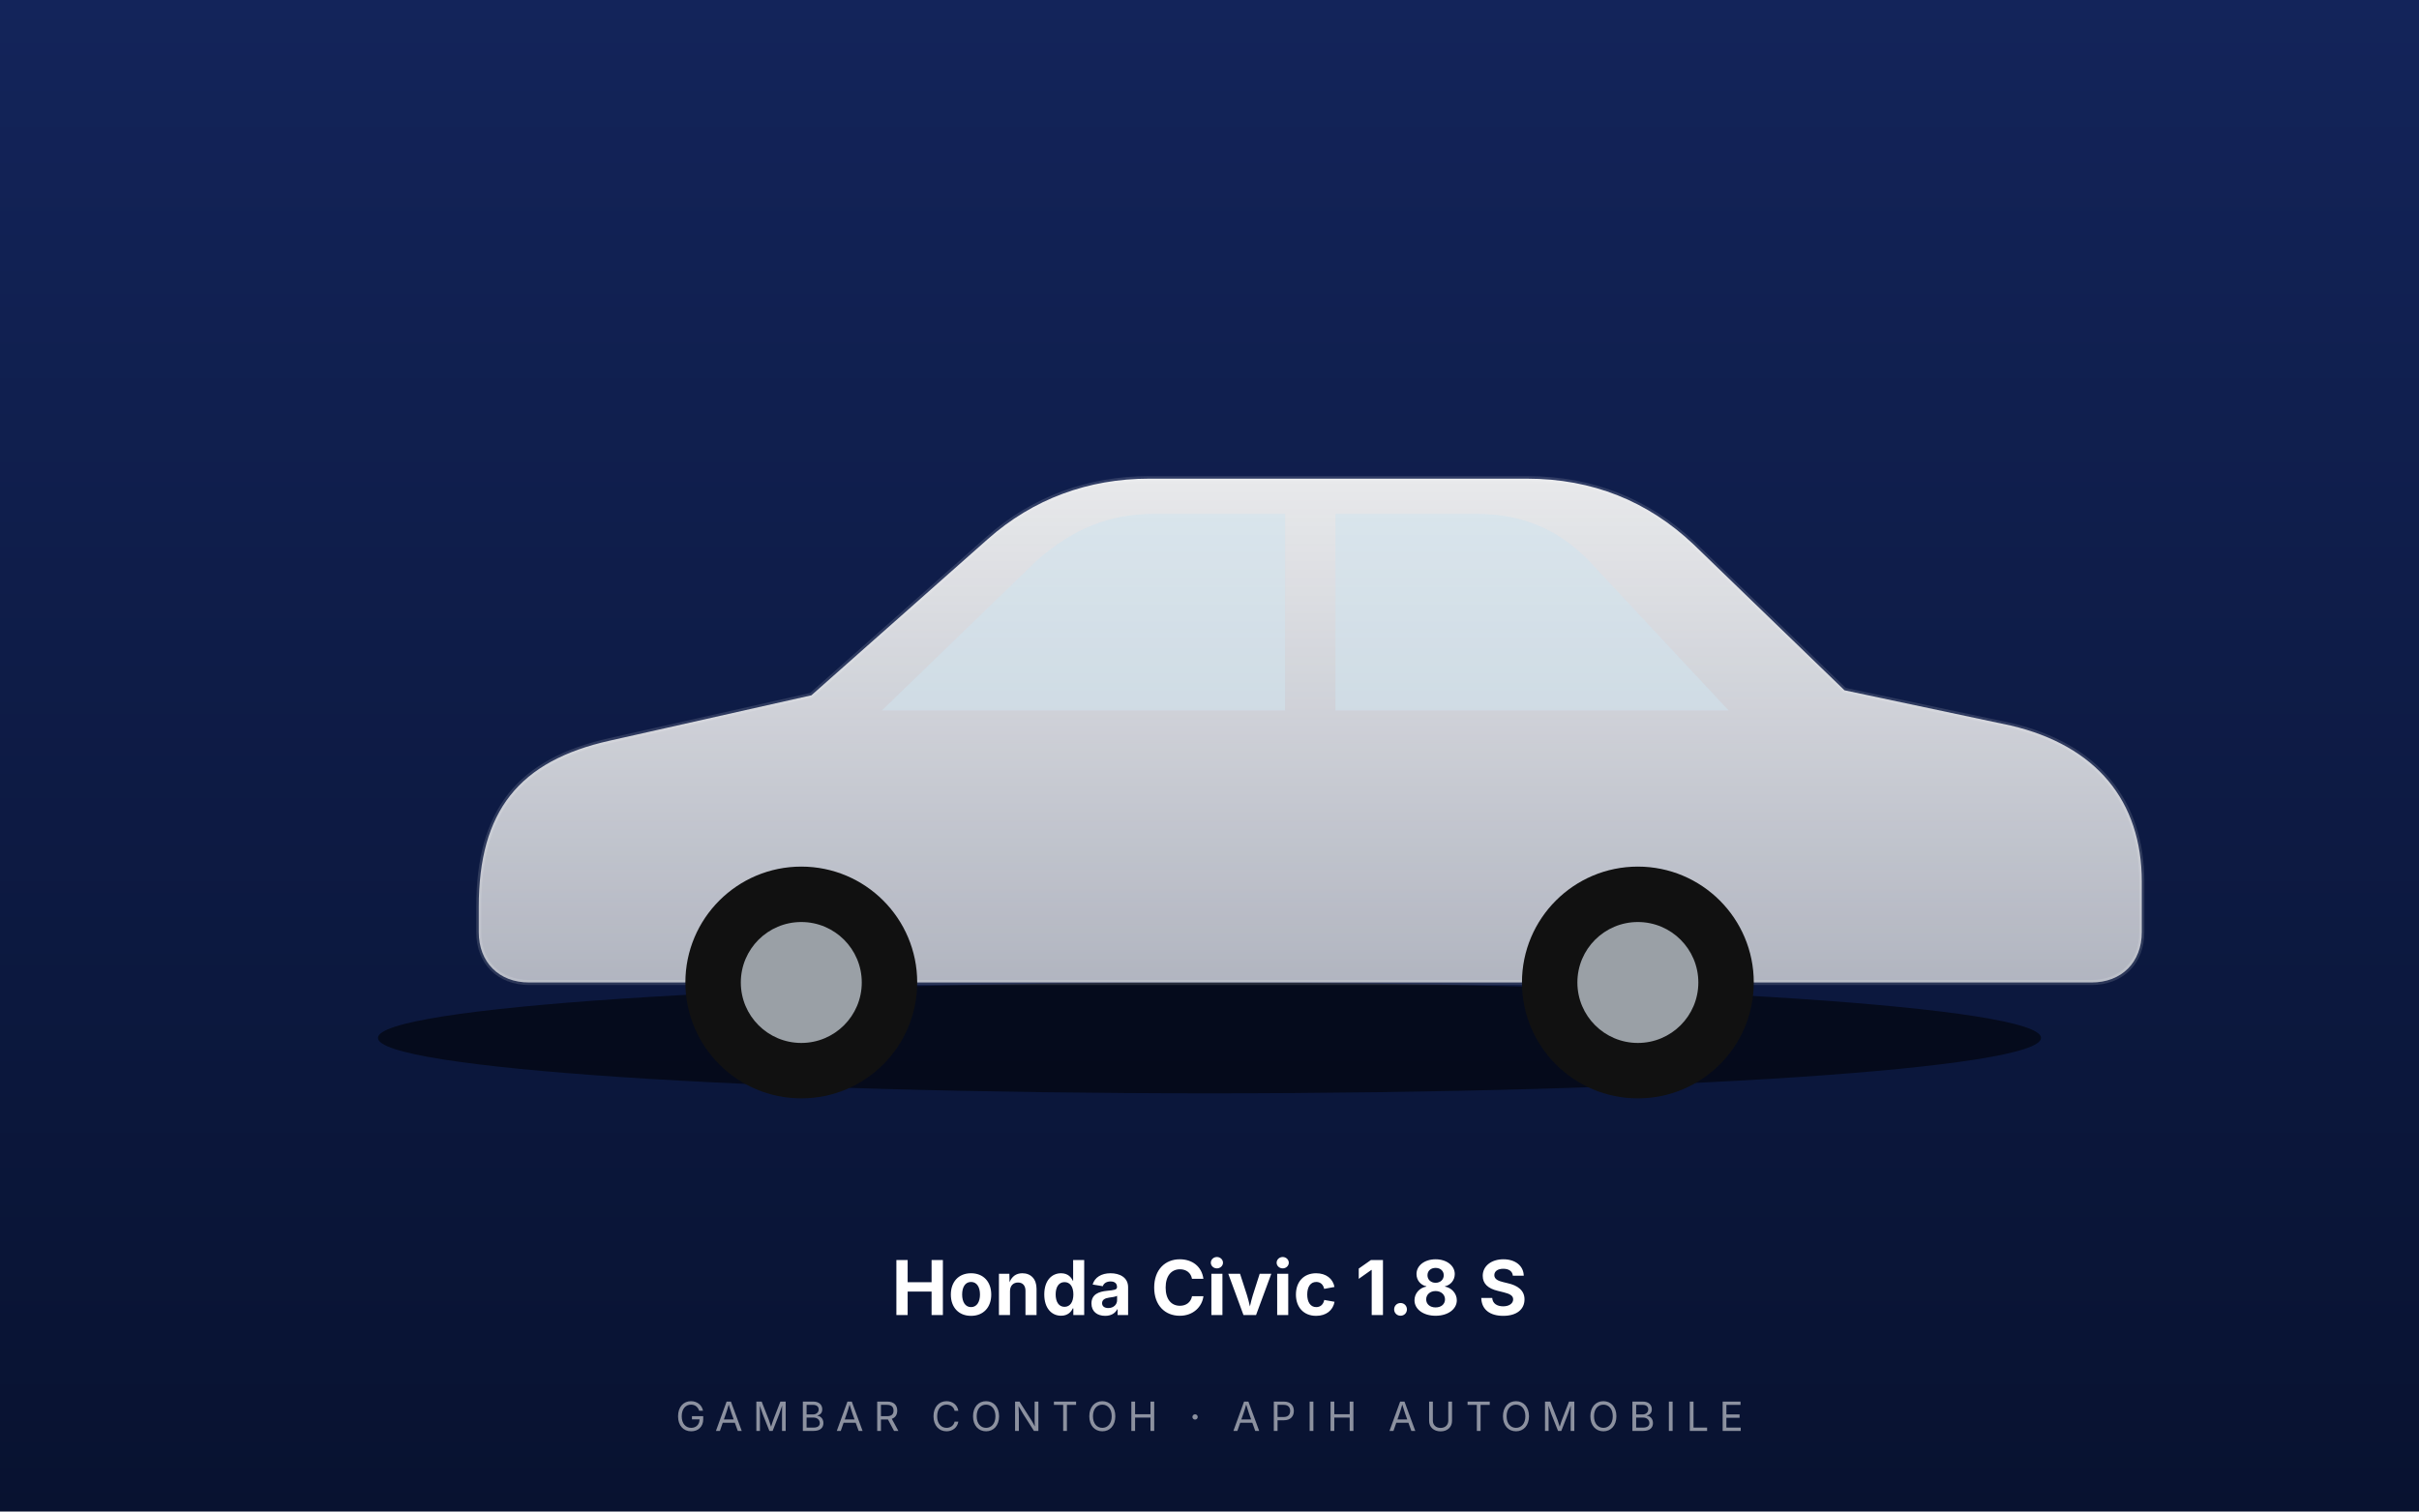
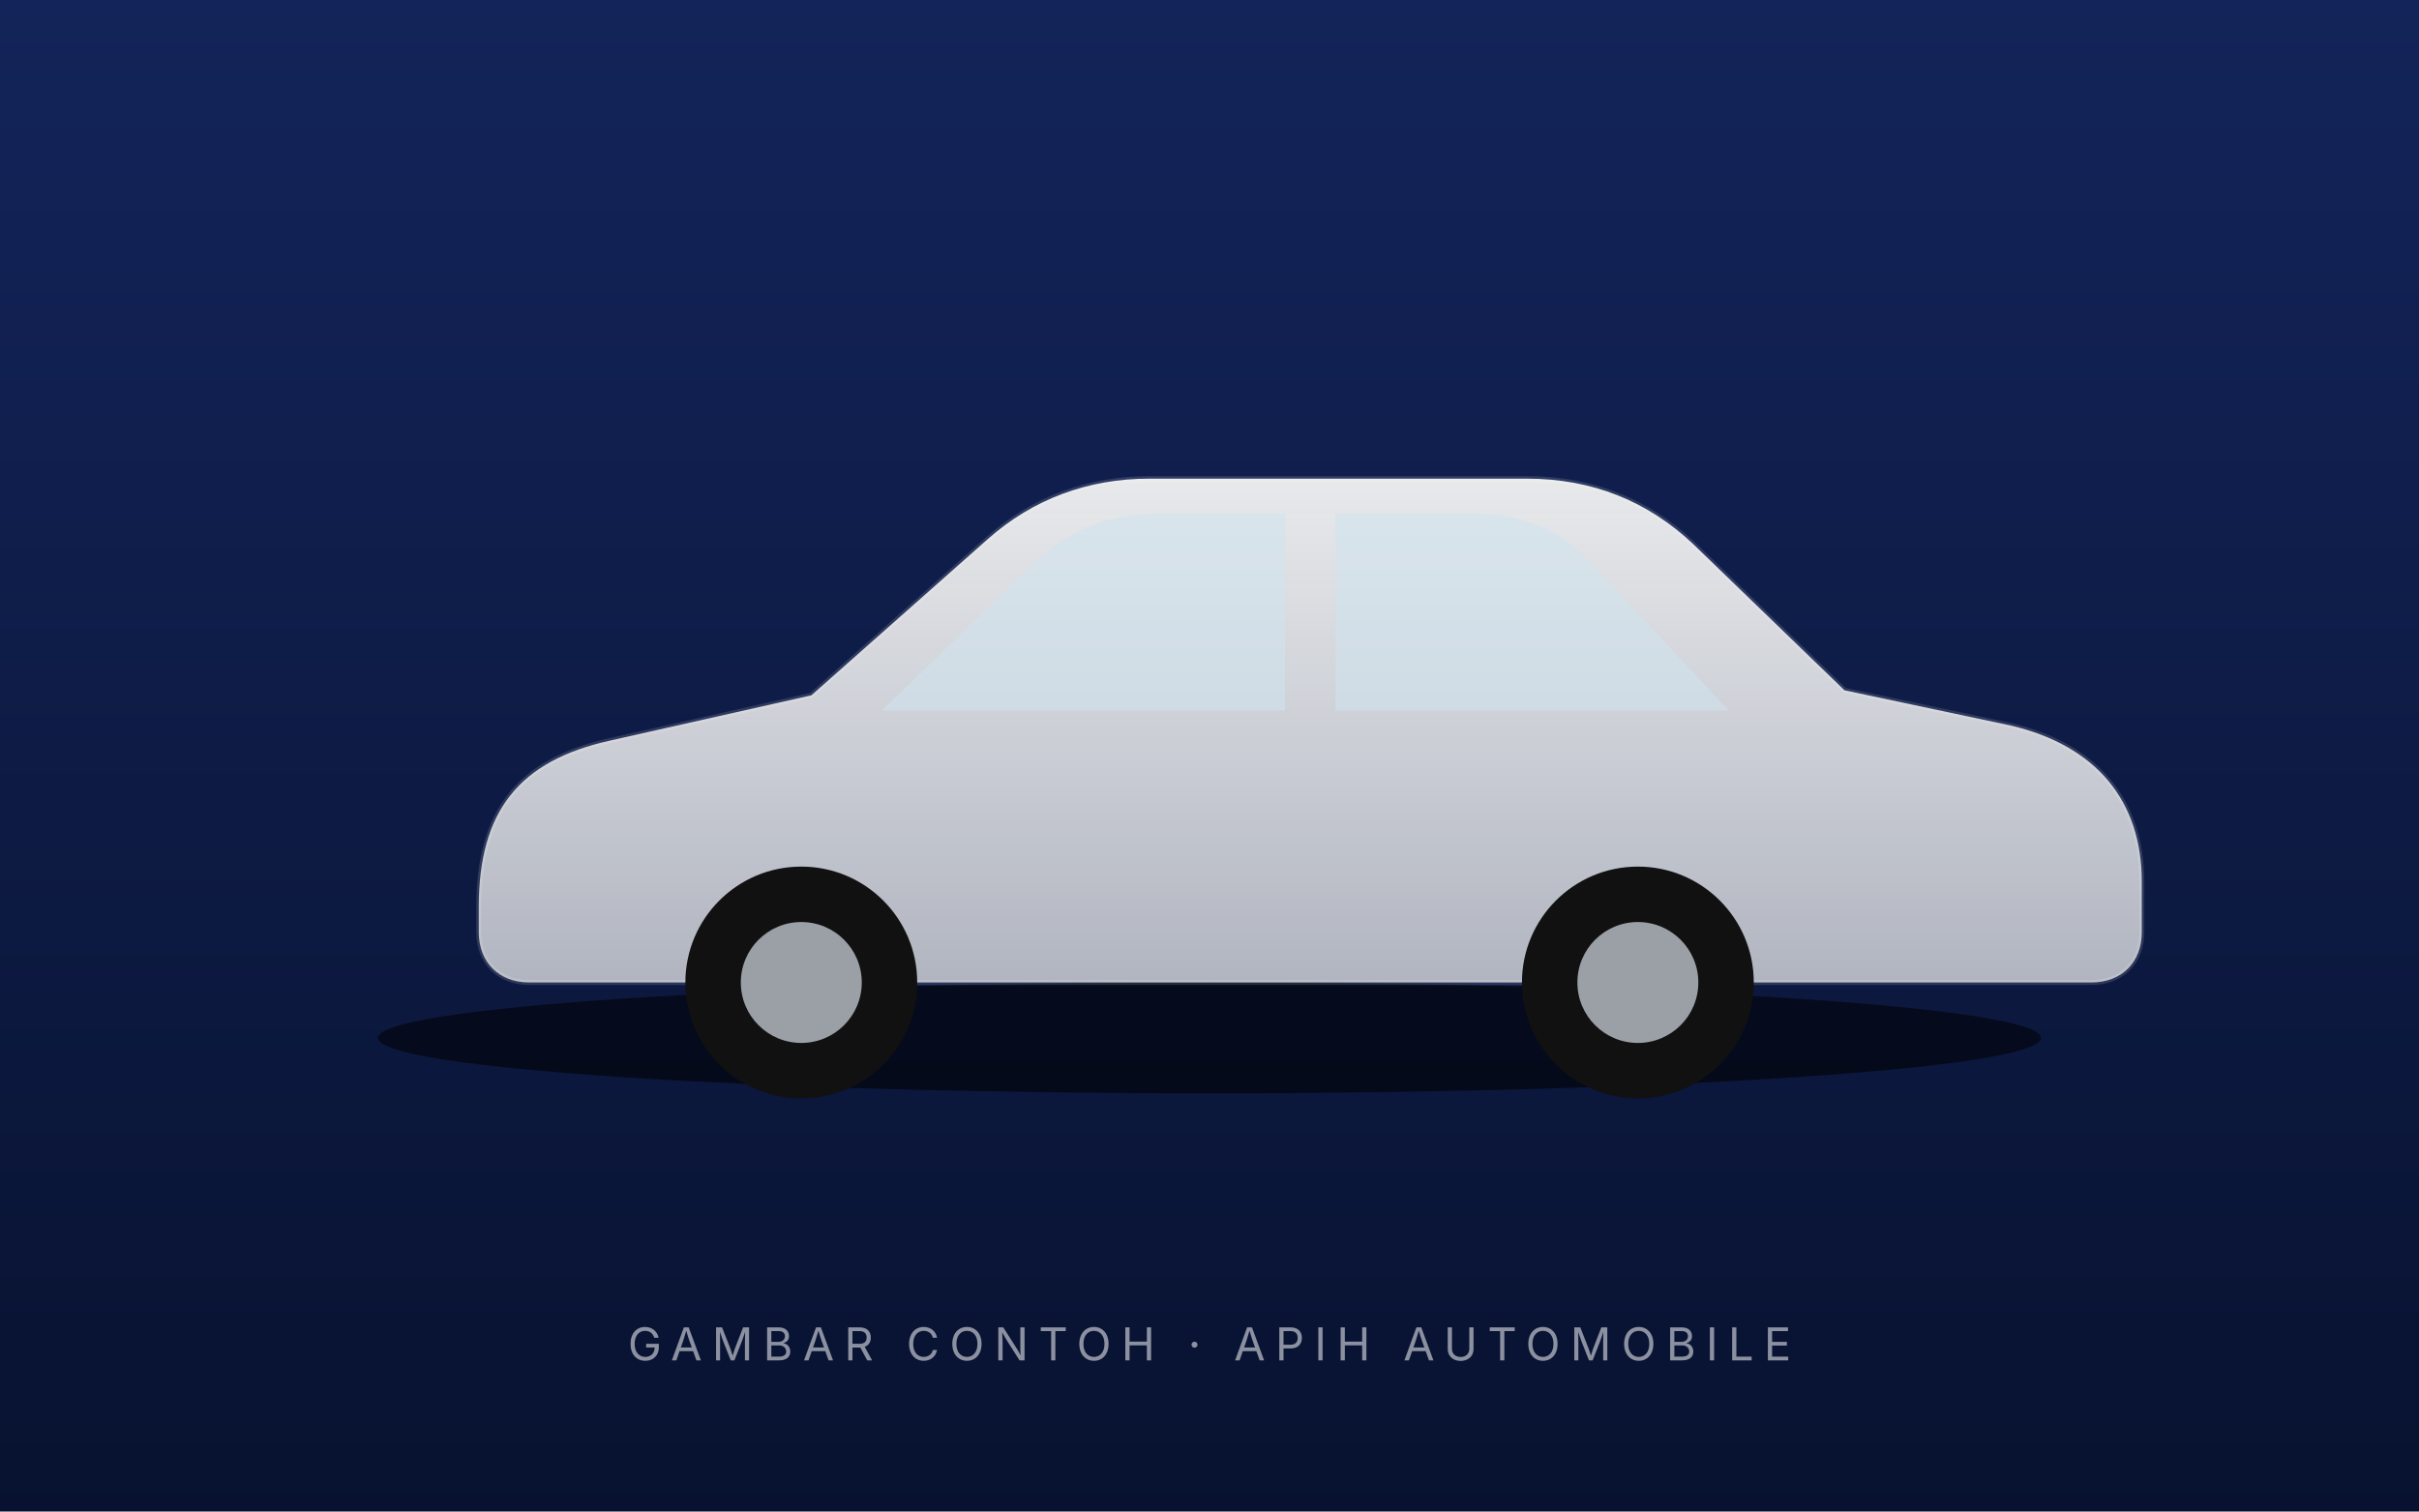
<svg xmlns="http://www.w3.org/2000/svg" viewBox="0 0 960 600">
  <defs>
    <linearGradient id="g" x1="0" y1="0" x2="0" y2="1">
      <stop offset="0" stop-color="#13245a" />
      <stop offset="1" stop-color="#081230" />
    </linearGradient>
    <linearGradient id="c" x1="0" y1="0" x2="0" y2="1">
      <stop offset="0" stop-color="#e8e9eb" stop-opacity="1" />
      <stop offset="1" stop-color="#e8e9eb" stop-opacity=".75" />
    </linearGradient>
  </defs>
  <rect width="960" height="600" fill="url(#g)" />
  <ellipse cx="480" cy="412" rx="330" ry="22" fill="#000" opacity=".55" />
  <path transform="translate(0,-40)" d="M190 400c0-38 16-58 52-66l80-18 70-62c18-16 40-24 64-24h150c26 0 48 9 66 26l60 58 66 14c34 8 52 30 52 62v20c0 12-8 20-20 20H210c-12 0-20-8-20-20z" fill="url(#c)" stroke="#ffffff22" stroke-width="2" />
  <path transform="translate(0,-40)" d="M412 262c14-12 28-18 46-18h52v78H350zM530 244h56c18 0 32 6 44 18l56 60H530z" fill="#cfe3ef" opacity=".55" />
  <circle cx="318" cy="390" r="46" fill="#111" />
  <circle cx="318" cy="390" r="24" fill="#9aa0a6" />
  <circle cx="650" cy="390" r="46" fill="#111" />
  <circle cx="650" cy="390" r="24" fill="#9aa0a6" />
-   <text x="480" y="522" text-anchor="middle" font-family="Inter,Arial,sans-serif" font-size="30" font-weight="700" fill="#ffffff">Honda Civic 1.8 S</text>
-   <text x="480" y="80" text-anchor="middle" font-family="Inter,Arial,sans-serif" font-size="22" fill="#ffc61a" />
-   <text x="480" y="568" text-anchor="middle" font-family="Inter,Arial,sans-serif" font-size="16" letter-spacing="4" fill="#ffffff88">GAMBAR CONTOH · APIH AUTOMOBILE</text>
+   <text x="480" y="540" text-anchor="middle" font-family="Inter,Arial,sans-serif" font-size="18" letter-spacing="4" fill="#ffffff88">GAMBAR CONTOH · APIH AUTOMOBILE</text>
</svg>
